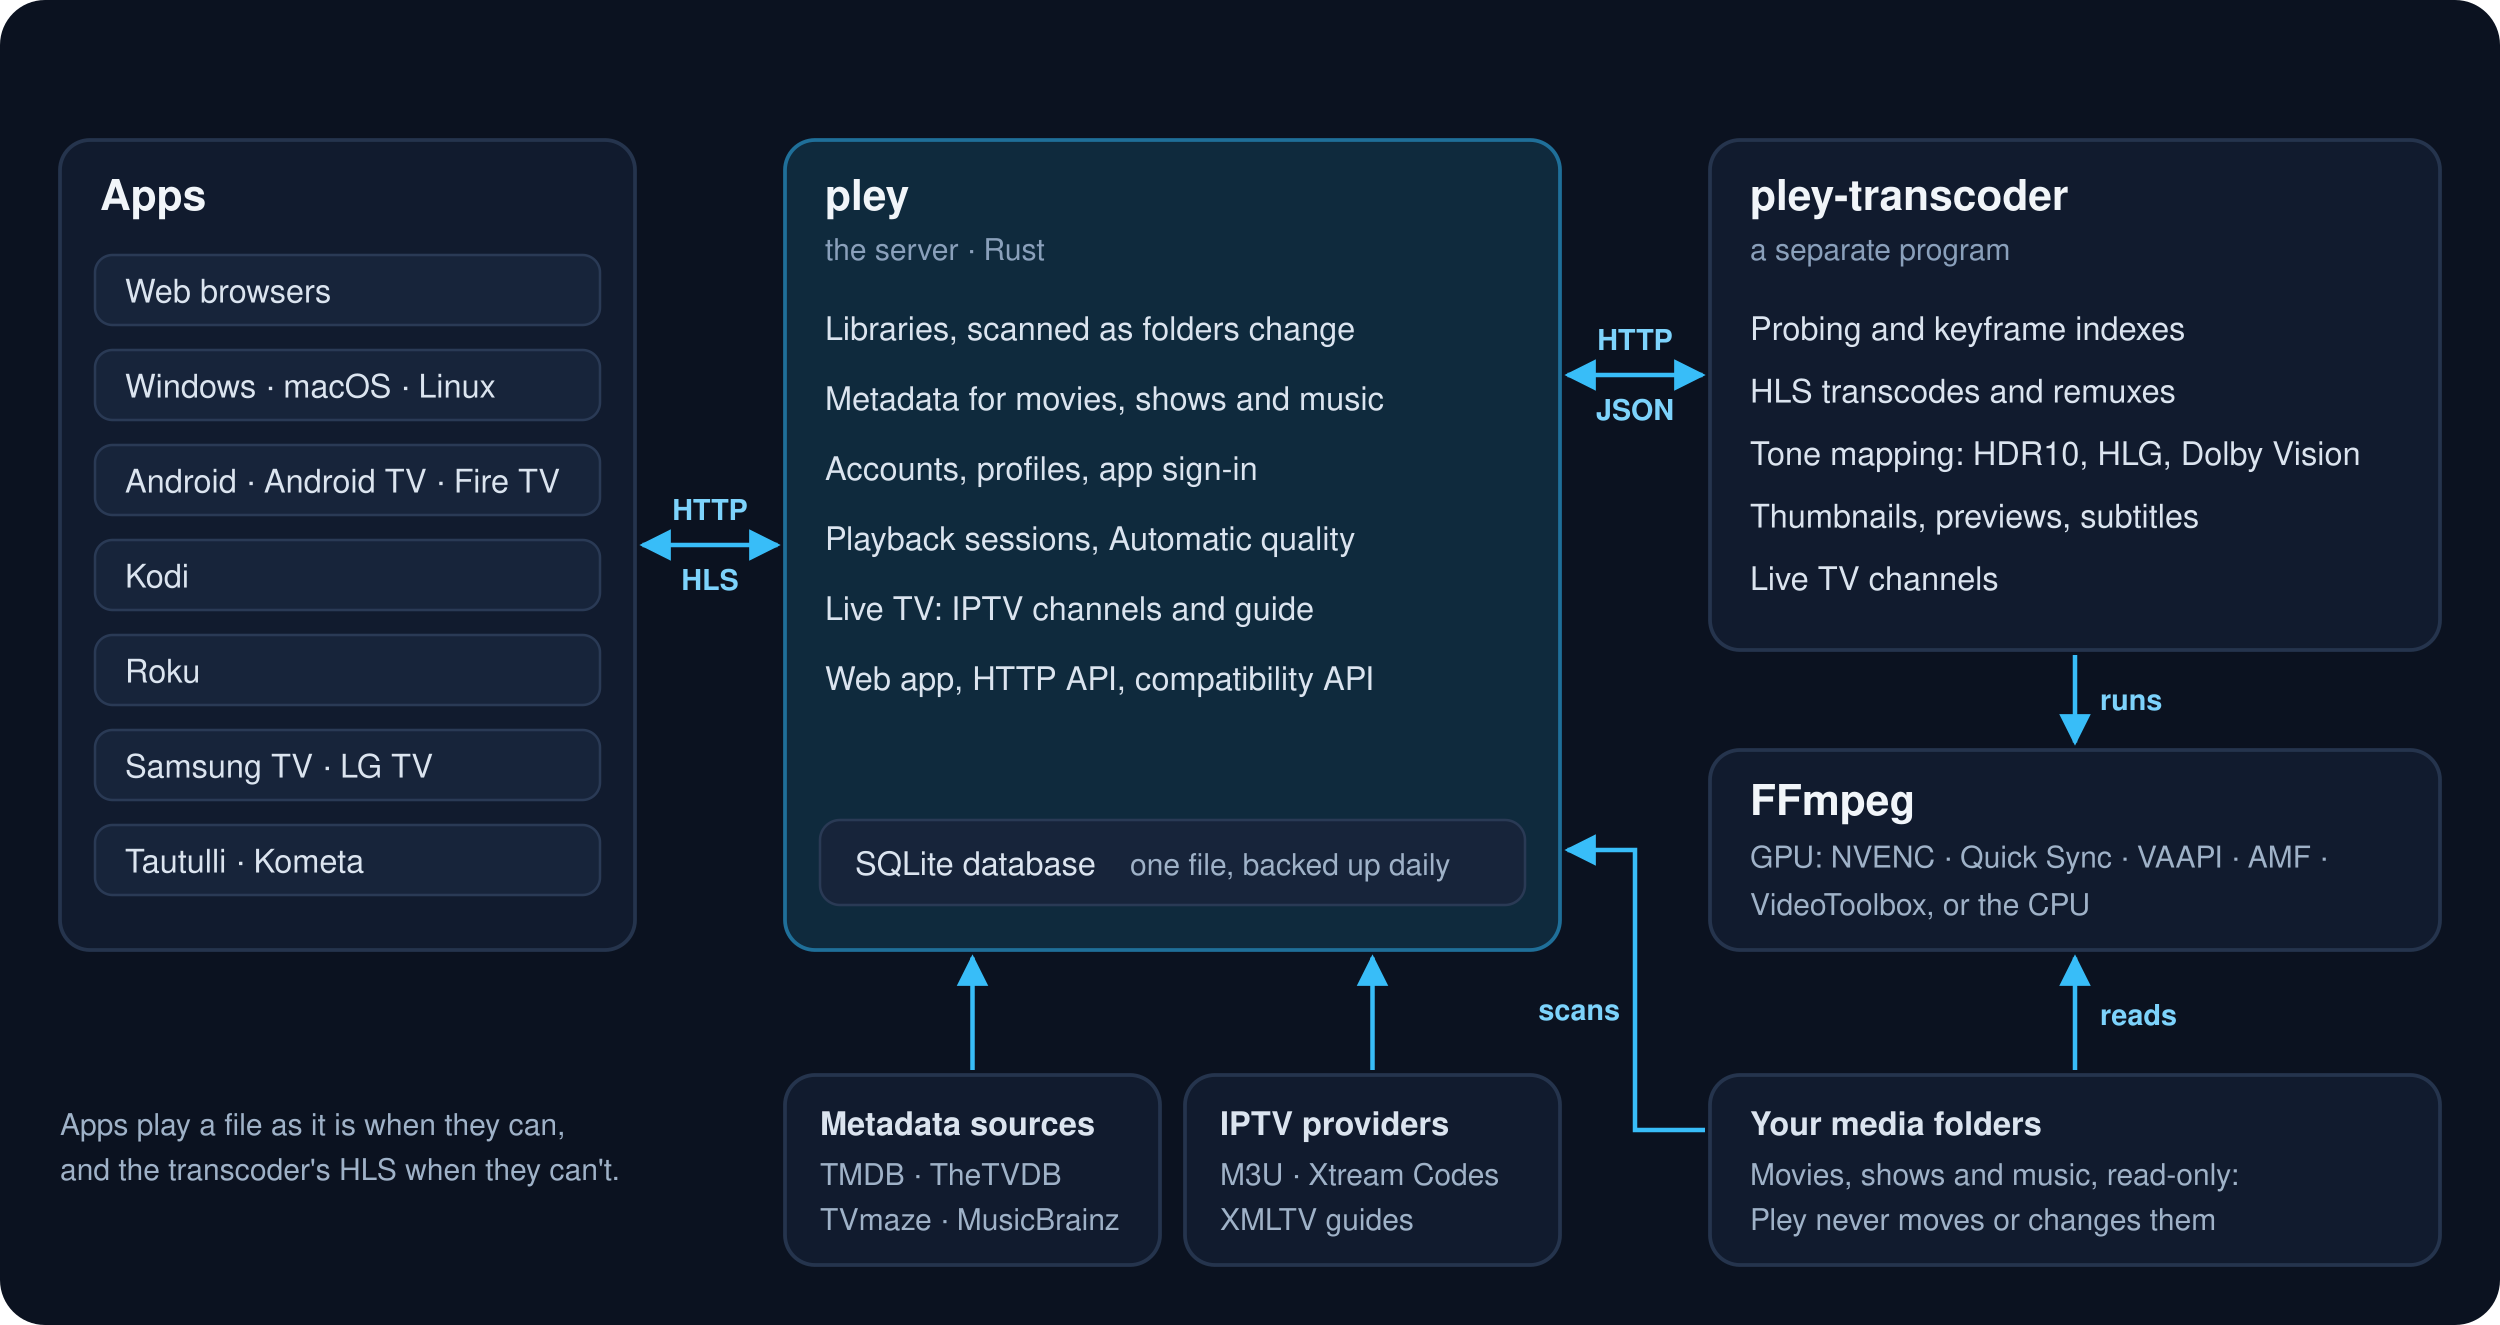
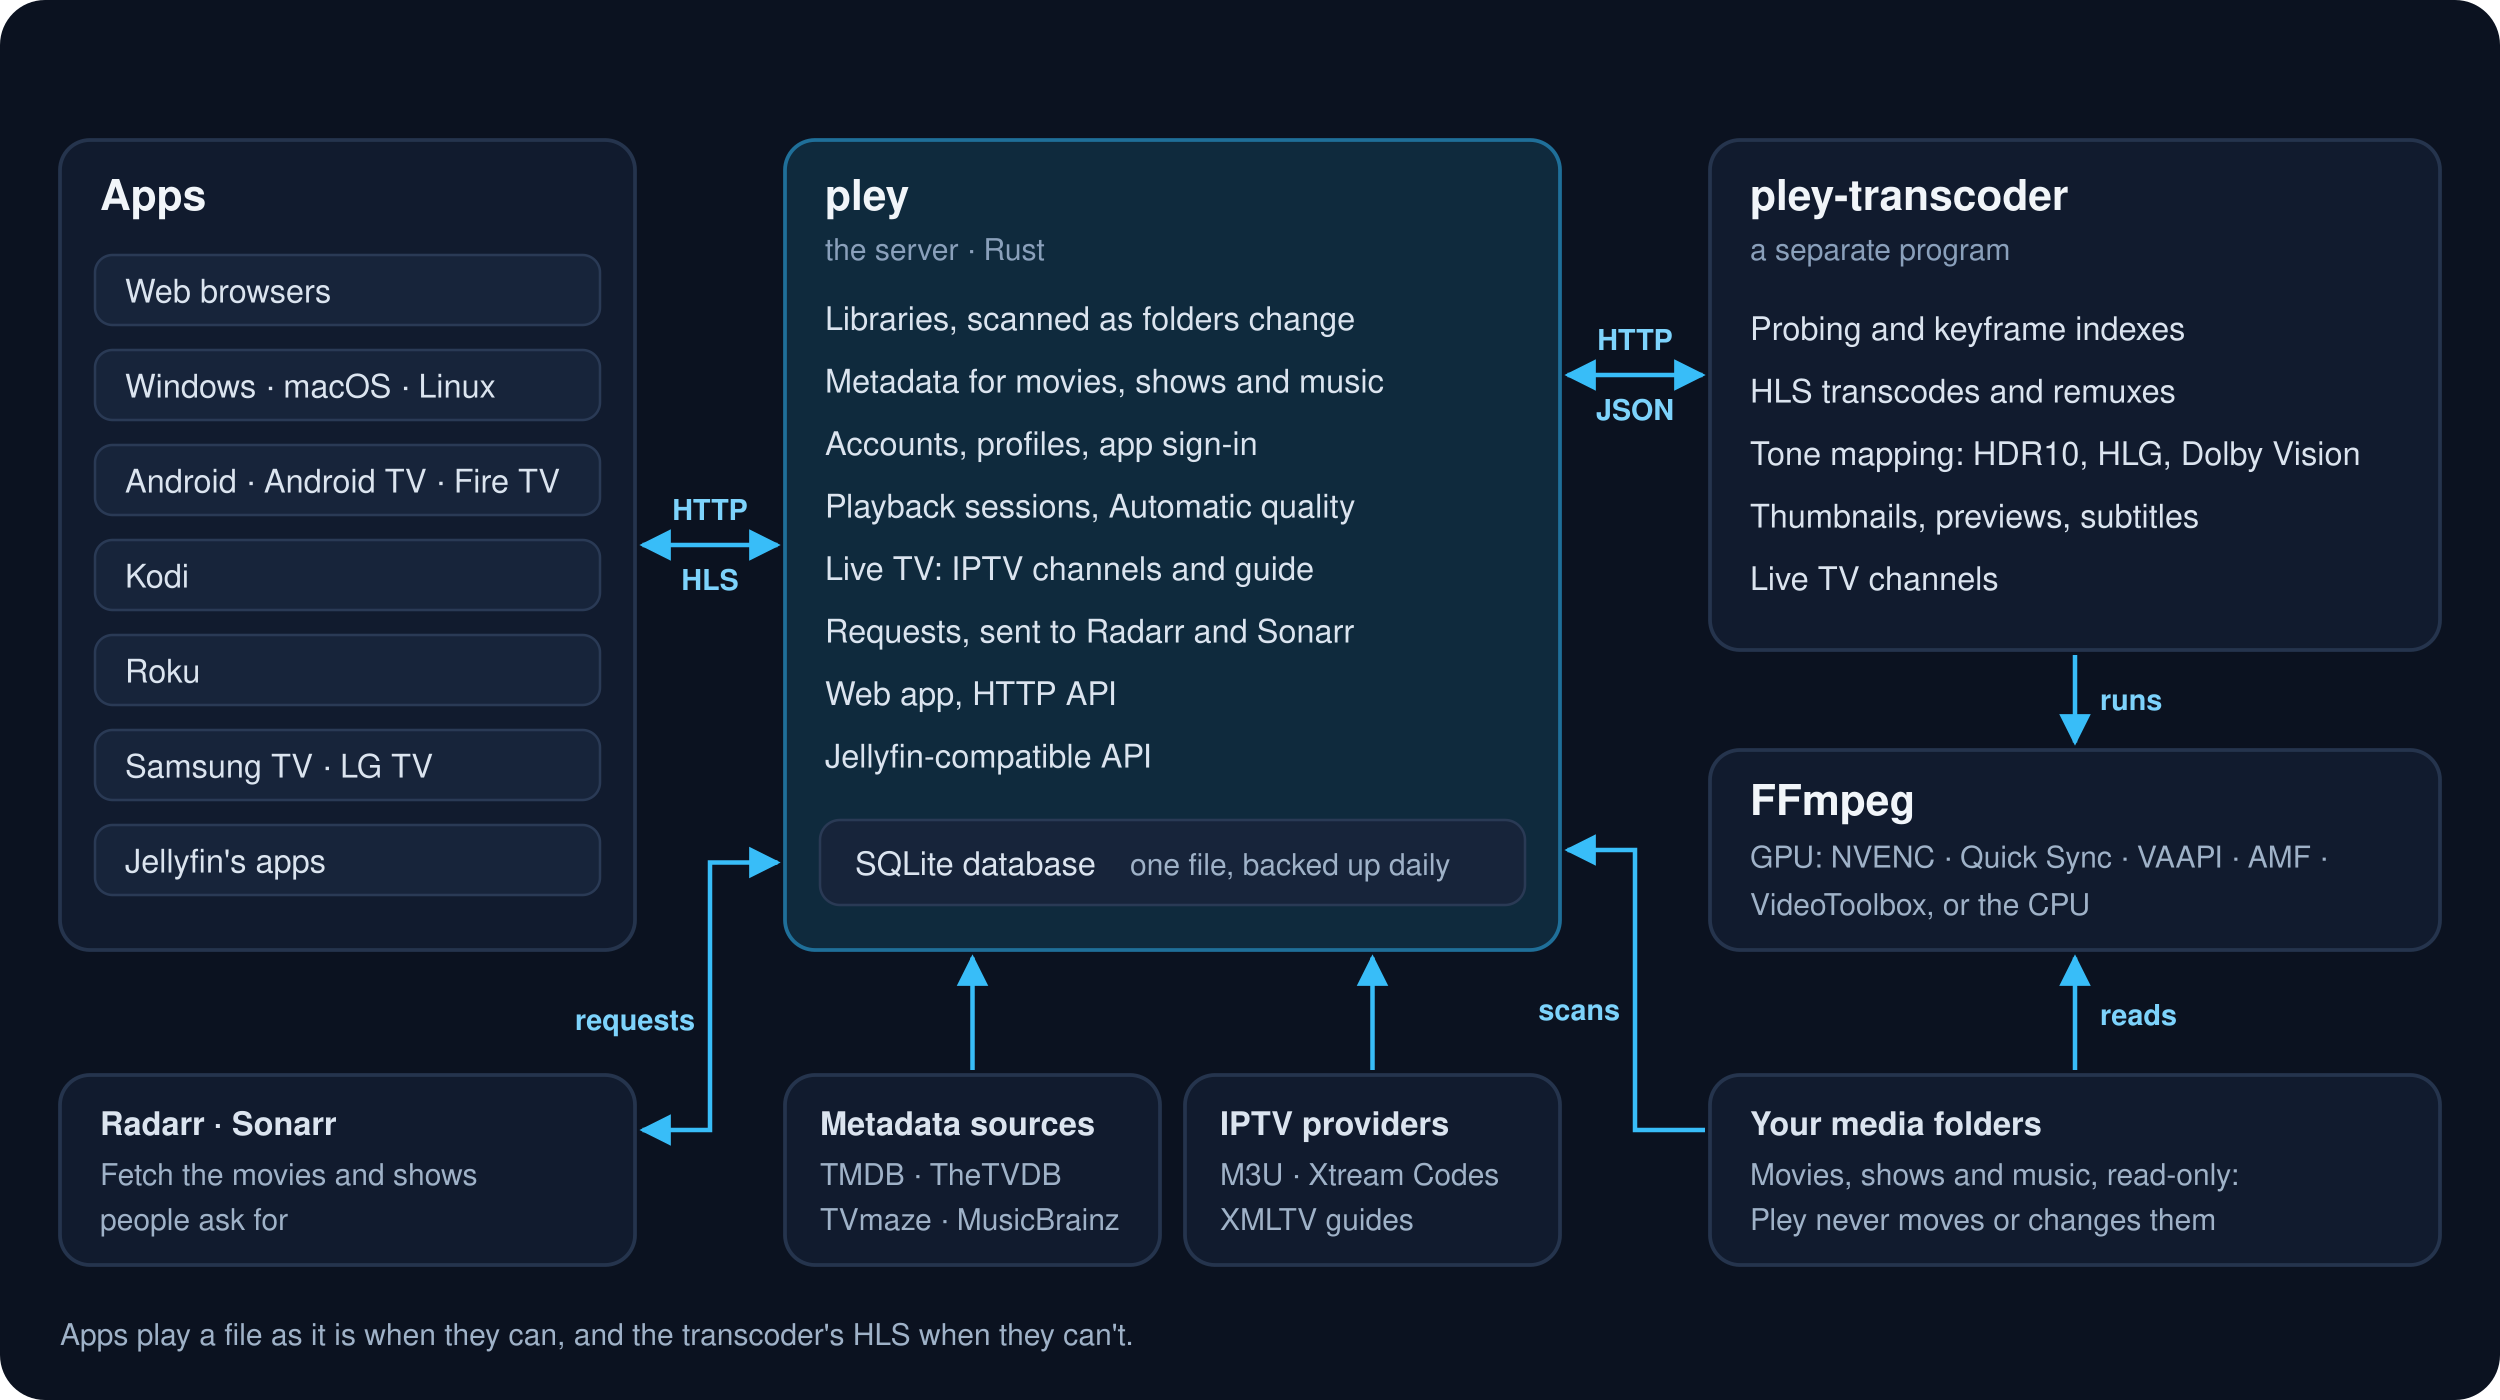
- <svg xmlns="http://www.w3.org/2000/svg" viewBox="0 0 1000 530" width="1000" height="530" font-family="-apple-system, 'Segoe UI', Helvetica, Arial, sans-serif" role="img" aria-labelledby="title desc">
+ <svg xmlns="http://www.w3.org/2000/svg" viewBox="0 0 1000 560" width="1000" height="560" font-family="-apple-system, 'Segoe UI', Helvetica, Arial, sans-serif" role="img" aria-labelledby="title desc">
  <defs>
    <marker id="arrow" viewBox="0 0 10 10" refX="9" refY="5" markerWidth="7" markerHeight="7" orient="auto-start-reverse">
      <path d="M0 0 L10 5 L0 10 z" fill="#38bdf8" />
    </marker>
    <style>
      .panel { fill: #111b2e; stroke: #25344d; stroke-width: 1.5; }
      .accent { fill: #0f2a3d; stroke: #1f6f99; stroke-width: 1.5; }
      .pill { fill: #17243a; stroke: #2a3a55; stroke-width: 1; }
      .h { fill: #f1f5f9; font-size: 17px; font-weight: 700; }
      .sub { fill: #8aa0bb; font-size: 12px; }
      .t { fill: #dbe4ef; font-size: 13px; }
      .s { fill: #9fb2c8; font-size: 12px; }
      .lbl { fill: #7dd3fc; font-size: 11.5px; font-weight: 600; }
      .line { stroke: #38bdf8; stroke-width: 1.8; fill: none; }
    </style>
  </defs>
-   <rect width="1000" height="530" rx="18" fill="#0b1220" />
+   <rect width="1000" height="560" rx="18" fill="#0b1220" />
  <rect class="panel" x="24" y="56" width="230" height="324" rx="12" />
  <text class="h" x="40" y="84">Apps</text>
  <g>
    <rect class="pill" x="38" y="102" width="202" height="28" rx="7" />
    <text class="t" x="50" y="121">Web browsers</text>
    <rect class="pill" x="38" y="140" width="202" height="28" rx="7" />
    <text class="t" x="50" y="159">Windows · macOS · Linux</text>
    <rect class="pill" x="38" y="178" width="202" height="28" rx="7" />
    <text class="t" x="50" y="197">Android · Android TV · Fire TV</text>
    <rect class="pill" x="38" y="216" width="202" height="28" rx="7" />
    <text class="t" x="50" y="235">Kodi</text>
    <rect class="pill" x="38" y="254" width="202" height="28" rx="7" />
    <text class="t" x="50" y="273">Roku</text>
    <rect class="pill" x="38" y="292" width="202" height="28" rx="7" />
    <text class="t" x="50" y="311">Samsung TV · LG TV</text>
    <rect class="pill" x="38" y="330" width="202" height="28" rx="7" />
-     <text class="t" x="50" y="349">Tautulli · Kometa</text>
+     <text class="t" x="50" y="349">Jellyfin's apps</text>
  </g>
  <rect class="accent" x="314" y="56" width="310" height="324" rx="12" />
  <text class="h" x="330" y="84">pley</text>
  <text class="sub" x="330" y="104">the server · Rust</text>
-   <text class="t" x="330" y="136">Libraries, scanned as folders change</text>
-   <text class="t" x="330" y="164">Metadata for movies, shows and music</text>
-   <text class="t" x="330" y="192">Accounts, profiles, app sign-in</text>
-   <text class="t" x="330" y="220">Playback sessions, Automatic quality</text>
-   <text class="t" x="330" y="248">Live TV: IPTV channels and guide</text>
-   <text class="t" x="330" y="276">Web app, HTTP API, compatibility API</text>
+   <text class="t" x="330" y="132">Libraries, scanned as folders change</text>
+   <text class="t" x="330" y="157">Metadata for movies, shows and music</text>
+   <text class="t" x="330" y="182">Accounts, profiles, app sign-in</text>
+   <text class="t" x="330" y="207">Playback sessions, Automatic quality</text>
+   <text class="t" x="330" y="232">Live TV: IPTV channels and guide</text>
+   <text class="t" x="330" y="257">Requests, sent to Radarr and Sonarr</text>
+   <text class="t" x="330" y="282">Web app, HTTP API</text>
+   <text class="t" x="330" y="307">Jellyfin-compatible API</text>
  <rect class="pill" x="328" y="328" width="282" height="34" rx="8" />
  <text class="t" x="342" y="350">SQLite database</text>
  <text class="s" x="452" y="350">one file, backed up daily</text>
  <rect class="panel" x="684" y="56" width="292" height="204" rx="12" />
  <text class="h" x="700" y="84">pley-transcoder</text>
  <text class="sub" x="700" y="104">a separate program</text>
  <text class="t" x="700" y="136">Probing and keyframe indexes</text>
  <text class="t" x="700" y="161">HLS transcodes and remuxes</text>
  <text class="t" x="700" y="186">Tone mapping: HDR10, HLG, Dolby Vision</text>
  <text class="t" x="700" y="211">Thumbnails, previews, subtitles</text>
  <text class="t" x="700" y="236">Live TV channels</text>
  <rect class="panel" x="684" y="300" width="292" height="80" rx="12" />
  <text class="h" x="700" y="326">FFmpeg</text>
  <text class="s" x="700" y="347">GPU: NVENC · Quick Sync · VAAPI · AMF ·</text>
  <text class="s" x="700" y="366">VideoToolbox, or the CPU</text>
+   <rect class="panel" x="24" y="430" width="230" height="76" rx="12" />
+   <text class="t" x="40" y="454" font-weight="700">Radarr · Sonarr</text>
+   <text class="s" x="40" y="474">Fetch the movies and shows</text>
+   <text class="s" x="40" y="492">people ask for</text>
  <rect class="panel" x="314" y="430" width="150" height="76" rx="12" />
  <text class="t" x="328" y="454" font-weight="700">Metadata sources</text>
  <text class="s" x="328" y="474">TMDB · TheTVDB</text>
  <text class="s" x="328" y="492">TVmaze · MusicBrainz</text>
  <rect class="panel" x="474" y="430" width="150" height="76" rx="12" />
  <text class="t" x="488" y="454" font-weight="700">IPTV providers</text>
  <text class="s" x="488" y="474">M3U · Xtream Codes</text>
  <text class="s" x="488" y="492">XMLTV guides</text>
  <rect class="panel" x="684" y="430" width="292" height="76" rx="12" />
  <text class="t" x="700" y="454" font-weight="700">Your media folders</text>
  <text class="s" x="700" y="474">Movies, shows and music, read-only:</text>
  <text class="s" x="700" y="492">Pley never moves or changes them</text>
  <line class="line" x1="257" y1="218" x2="311" y2="218" marker-start="url(#arrow)" marker-end="url(#arrow)" />
  <text class="lbl" x="284" y="208" text-anchor="middle">HTTP</text>
  <text class="lbl" x="284" y="236" text-anchor="middle">HLS</text>
  <line class="line" x1="627" y1="150" x2="681" y2="150" marker-start="url(#arrow)" marker-end="url(#arrow)" />
  <text class="lbl" x="654" y="140" text-anchor="middle">HTTP</text>
  <text class="lbl" x="654" y="168" text-anchor="middle">JSON</text>
  <line class="line" x1="830" y1="262" x2="830" y2="297" marker-end="url(#arrow)" />
  <text class="lbl" x="840" y="284">runs</text>
+   <path class="line" d="M311 345 H284 V452 H257" marker-start="url(#arrow)" marker-end="url(#arrow)" />
+   <text class="lbl" x="278" y="412" text-anchor="end">requests</text>
  <line class="line" x1="389" y1="428" x2="389" y2="383" marker-end="url(#arrow)" />
  <line class="line" x1="549" y1="428" x2="549" y2="383" marker-end="url(#arrow)" />
  <line class="line" x1="830" y1="428" x2="830" y2="383" marker-end="url(#arrow)" />
  <text class="lbl" x="840" y="410">reads</text>
  <path class="line" d="M682 452 H654 V340 H627" marker-end="url(#arrow)" />
  <text class="lbl" x="648" y="408" text-anchor="end">scans</text>
-   <text class="s" x="24" y="454">Apps play a file as it is when they can,</text>
-   <text class="s" x="24" y="472">and the transcoder's HLS when they can't.</text>
+   <text class="s" x="24" y="538">Apps play a file as it is when they can, and the transcoder's HLS when they can't.</text>
</svg>
